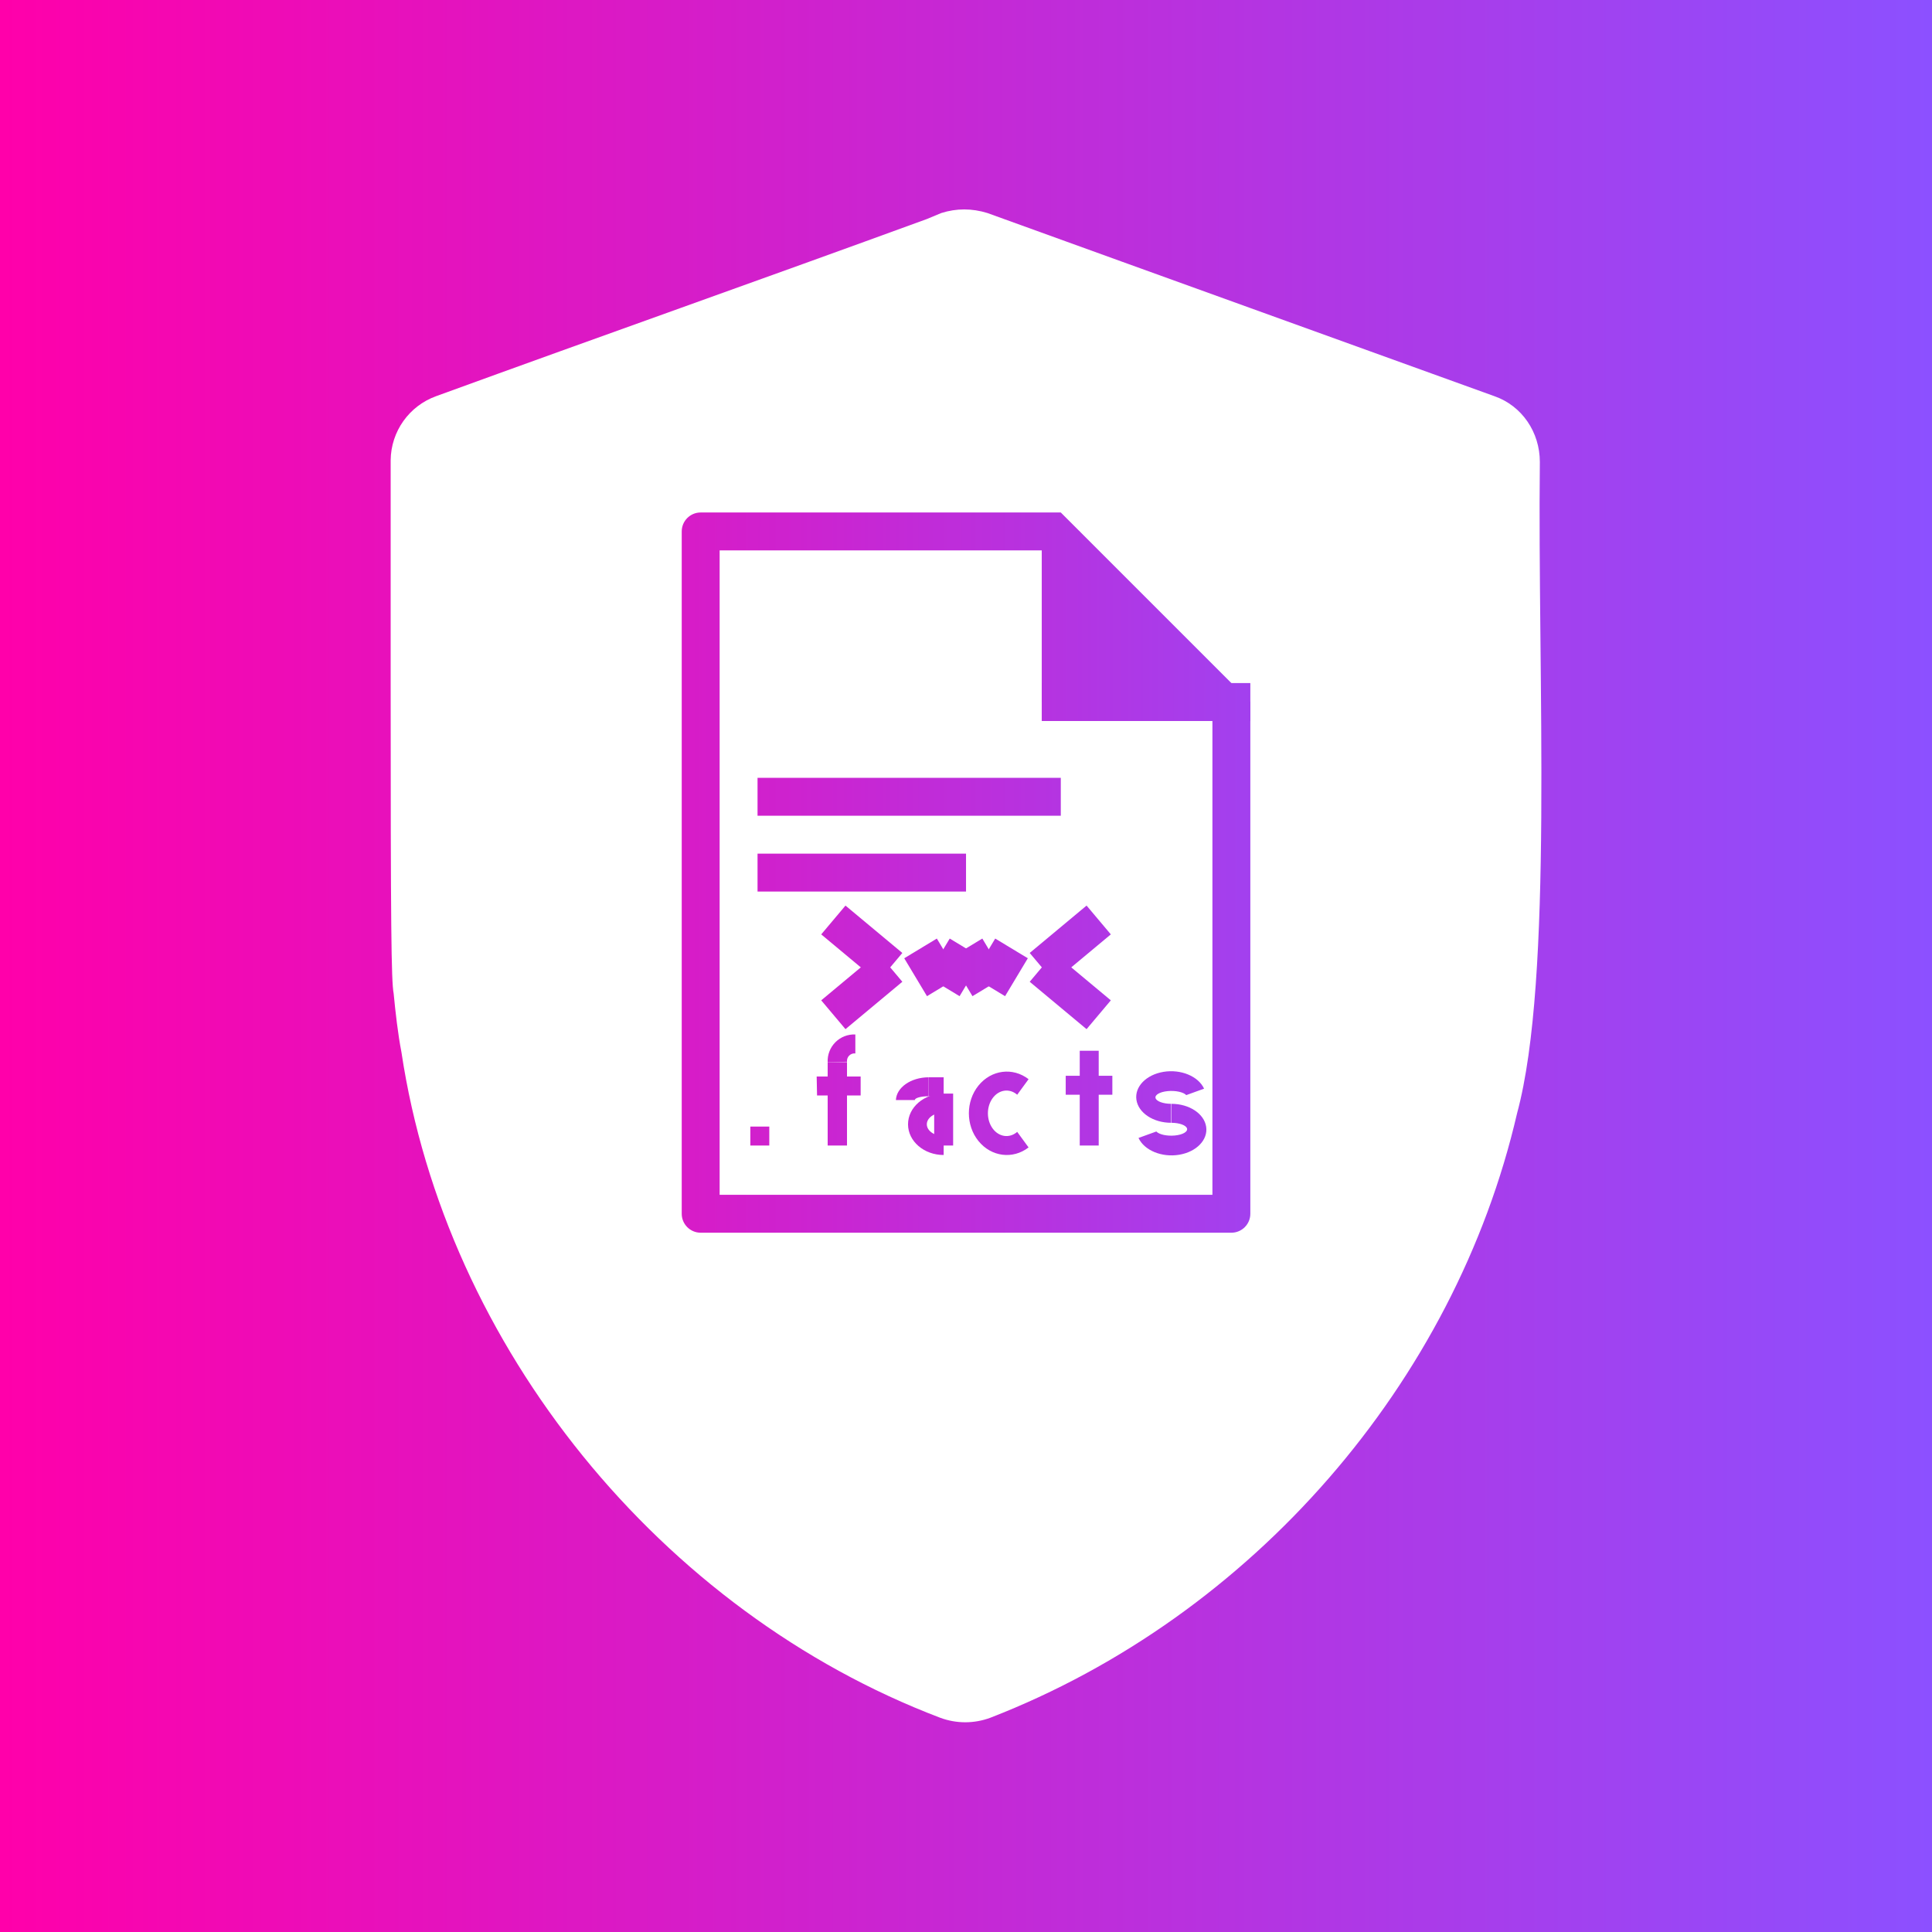
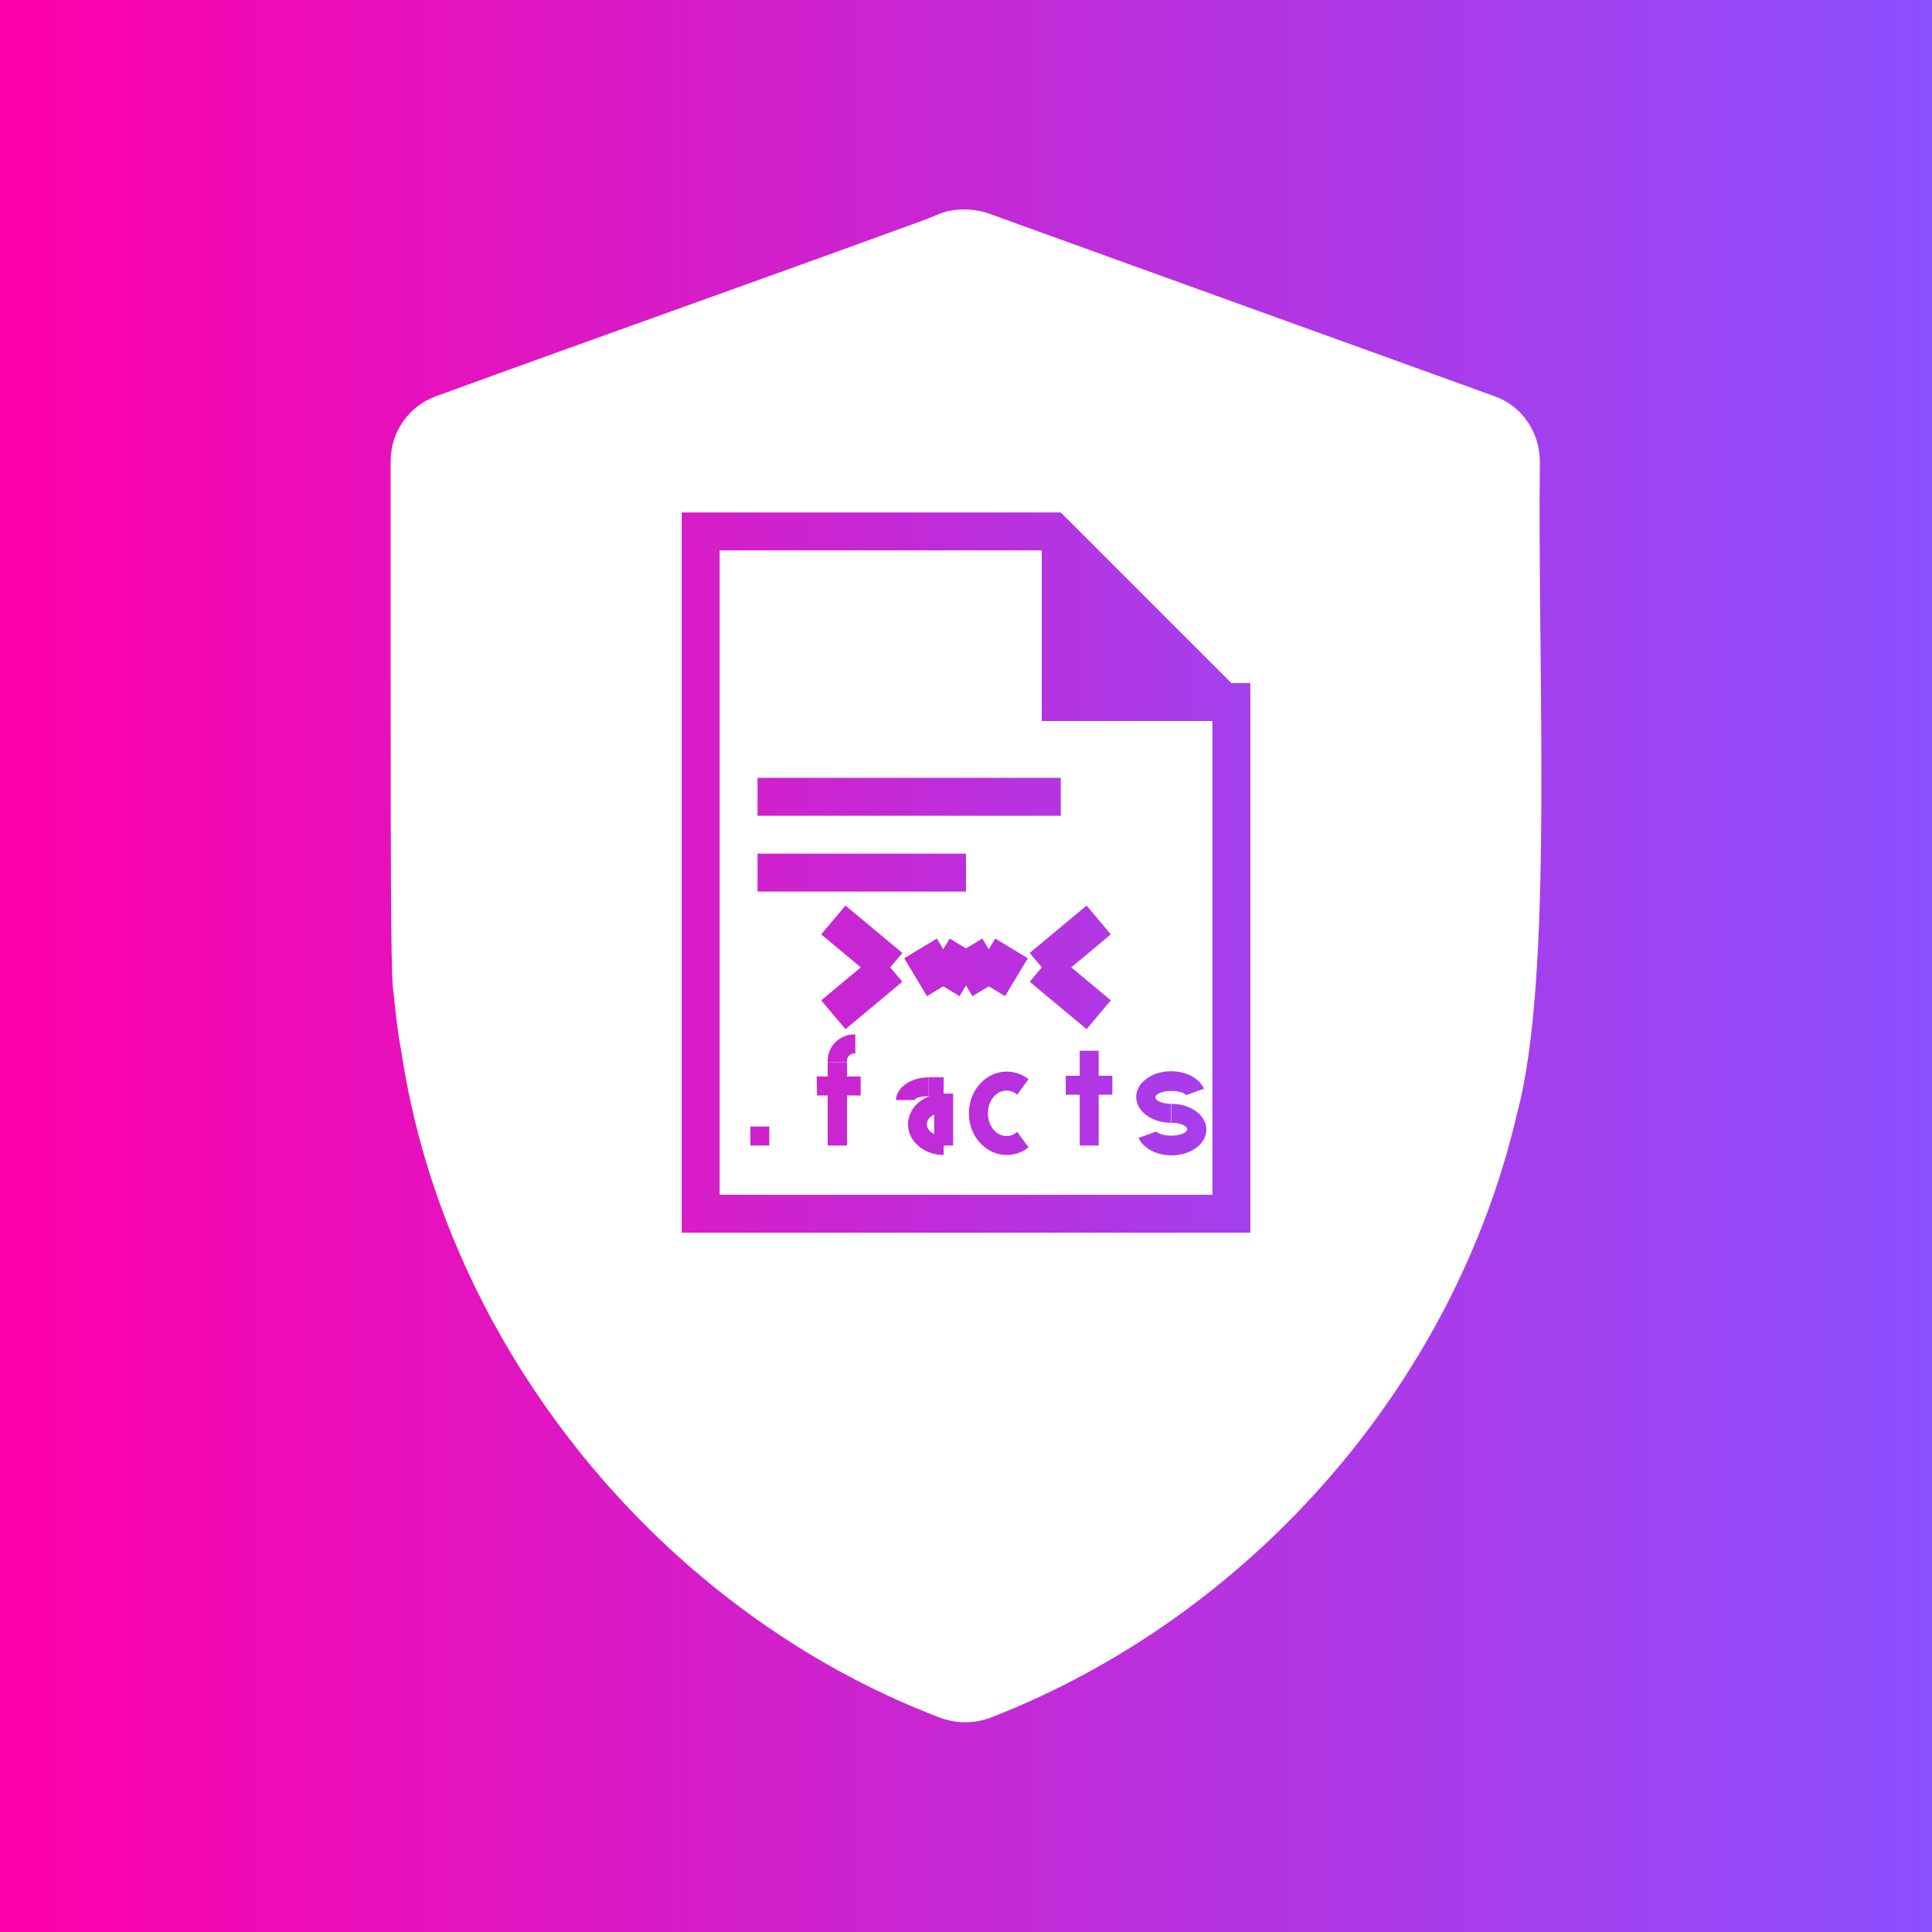
<svg xmlns="http://www.w3.org/2000/svg" viewBox="-6.527 2.221 32.279 32.279" role="img" aria-label="Socket facts">
  <defs>
    <linearGradient id="socket-brand-plate" gradientUnits="userSpaceOnUse" x1="-6.527" y1="0" x2="25.753" y2="0">
      <stop offset="0%" stop-color="#ff00aa" />
      <stop offset="100%" stop-color="#8c50ff" />
    </linearGradient>
  </defs>
  <rect data-socket-layer="plate" x="-6.527" y="2.221" width="32.279" height="32.279" fill="url(#socket-brand-plate)" />
  <path data-socket-layer="shield" fill="#ffffff" d="M18.44 8.84c.46.16.76.6.76 1.1-.04 3.58.23 8.63-.38 10.88-1.04 4.5-4.42 8.4-8.8 10.1a1.2 1.2 0 0 1-.84 0C4.52 29.15.92 24.73.18 19.8c-.06-.31-.1-.67-.13-.98-.04-.2-.05-1.14-.05-5.17V9.91a1.15 1.15 0 0 1 .76-1.07c2.8-1.02 5.38-1.93 8.2-2.96l.24-.1q.38-.12.77 0l2.24.81z" />
  <g data-socket-layer="glyph" transform="translate(2.013 9.2) scale(0.63333)">
-     <path fill="url(#socket-brand-plate)" fill-rule="evenodd" d="M5 2.5h9.5l5 5V21a.5.5 0 0 1-.5.5H5a.5.5 0 0 1-.5-.5V3a.5.5 0 0 1 .5-.5m.5 1H14V8h4.5v12.5h-13Z" />
+     <path fill="url(#socket-brand-plate)" fill-rule="evenodd" d="M4.5 2.5h10l5 5v14h-15Zm1 1H14V8h4.5v12.5h-13Z" />
    <path fill="url(#socket-brand-plate)" fill-rule="evenodd" d="M14 3v4.5h1V3Z" />
    <path fill="url(#socket-brand-plate)" fill-rule="evenodd" d="M14 8h5.5V7H14Z" />
    <path fill="url(#socket-brand-plate)" fill-rule="evenodd" d="M6.5 10.5h8v-1h-8Z" />
    <path fill="url(#socket-brand-plate)" fill-rule="evenodd" d="M6.5 12.5H12v-1H6.5Z" />
    <path fill="url(#socket-brand-plate)" fill-rule="evenodd" d="m8.18 13.63 1.5 1.25.64-.76-1.5-1.25Z" />
    <path fill="url(#socket-brand-plate)" fill-rule="evenodd" d="m9.68 14.12-1.5 1.25.64.76 1.5-1.25Z" />
    <path fill="url(#socket-brand-plate)" fill-rule="evenodd" d="m15.18 12.87-1.5 1.25.64.76 1.5-1.25Z" />
    <path fill="url(#socket-brand-plate)" fill-rule="evenodd" d="m13.68 14.88 1.5 1.25.64-.76-1.5-1.25Z" />
    <path fill="url(#socket-brand-plate)" fill-rule="evenodd" d="m10.37 14.26.6 1 .86-.52-.6-1Z" />
    <path fill="url(#socket-brand-plate)" fill-rule="evenodd" d="m11.83 15.26.6-1-.86-.52-.6 1Z" />
    <path fill="url(#socket-brand-plate)" fill-rule="evenodd" d="m11.57 14.26.6 1 .86-.52-.6-1Z" />
    <path fill="url(#socket-brand-plate)" fill-rule="evenodd" d="m13.03 15.26.6-1-.86-.52-.6 1Z" />
    <path fill="url(#socket-brand-plate)" fill-rule="evenodd" d="M6.31 19.2h.5v-.5h-.5Z" />
    <path fill="url(#socket-brand-plate)" fill-rule="evenodd" d="M8.35 17a.7.7 0 0 1 .73-.73v.5a.2.2 0 0 0-.22.22Z" />
    <path fill="url(#socket-brand-plate)" fill-rule="evenodd" d="M8.35 17v2.2h.51V17Z" />
    <path fill="url(#socket-brand-plate)" fill-rule="evenodd" d="M8.07 17.88h1.15v-.5H8.06Z" />
    <path fill="url(#socket-brand-plate)" fill-rule="evenodd" d="M11.16 17.83v1.37h.5v-1.37Z" />
    <path fill="url(#socket-brand-plate)" fill-rule="evenodd" d="M11.41 19.45a.94.81 0 0 1 0-1.62v.5a.43.3 0 0 0 0 .62Z" />
    <path fill="url(#socket-brand-plate)" fill-rule="evenodd" d="M10.15 18a.87.62 0 0 1 .86-.6v.5a.36.1 0 0 0-.36.1Z" />
    <path fill="url(#socket-brand-plate)" fill-rule="evenodd" d="M11.01 17.9h.4v-.5h-.4Z" />
    <path fill="url(#socket-brand-plate)" fill-rule="evenodd" d="M13.65 19.25a1 1.1 0 1 1 0-1.8l-.3.41a.49.6 0 1 0 0 .98Z" />
    <path fill="url(#socket-brand-plate)" fill-rule="evenodd" d="M15 16.7v2.5h.5v-2.5Z" />
    <path fill="url(#socket-brand-plate)" fill-rule="evenodd" d="M14.63 17.86h1.23v-.5h-1.23Z" />
    <path fill="url(#socket-brand-plate)" fill-rule="evenodd" d="M18.28 17.7a.92.68 0 1 0-.87.9v-.5a.42.17 0 1 1 .4-.23Z" />
    <path fill="url(#socket-brand-plate)" fill-rule="evenodd" d="M17.42 18.1a.92.68 0 1 1-.87.9l.47-.17a.42.17 0 1 0 .4-.23Z" />
  </g>
</svg>
